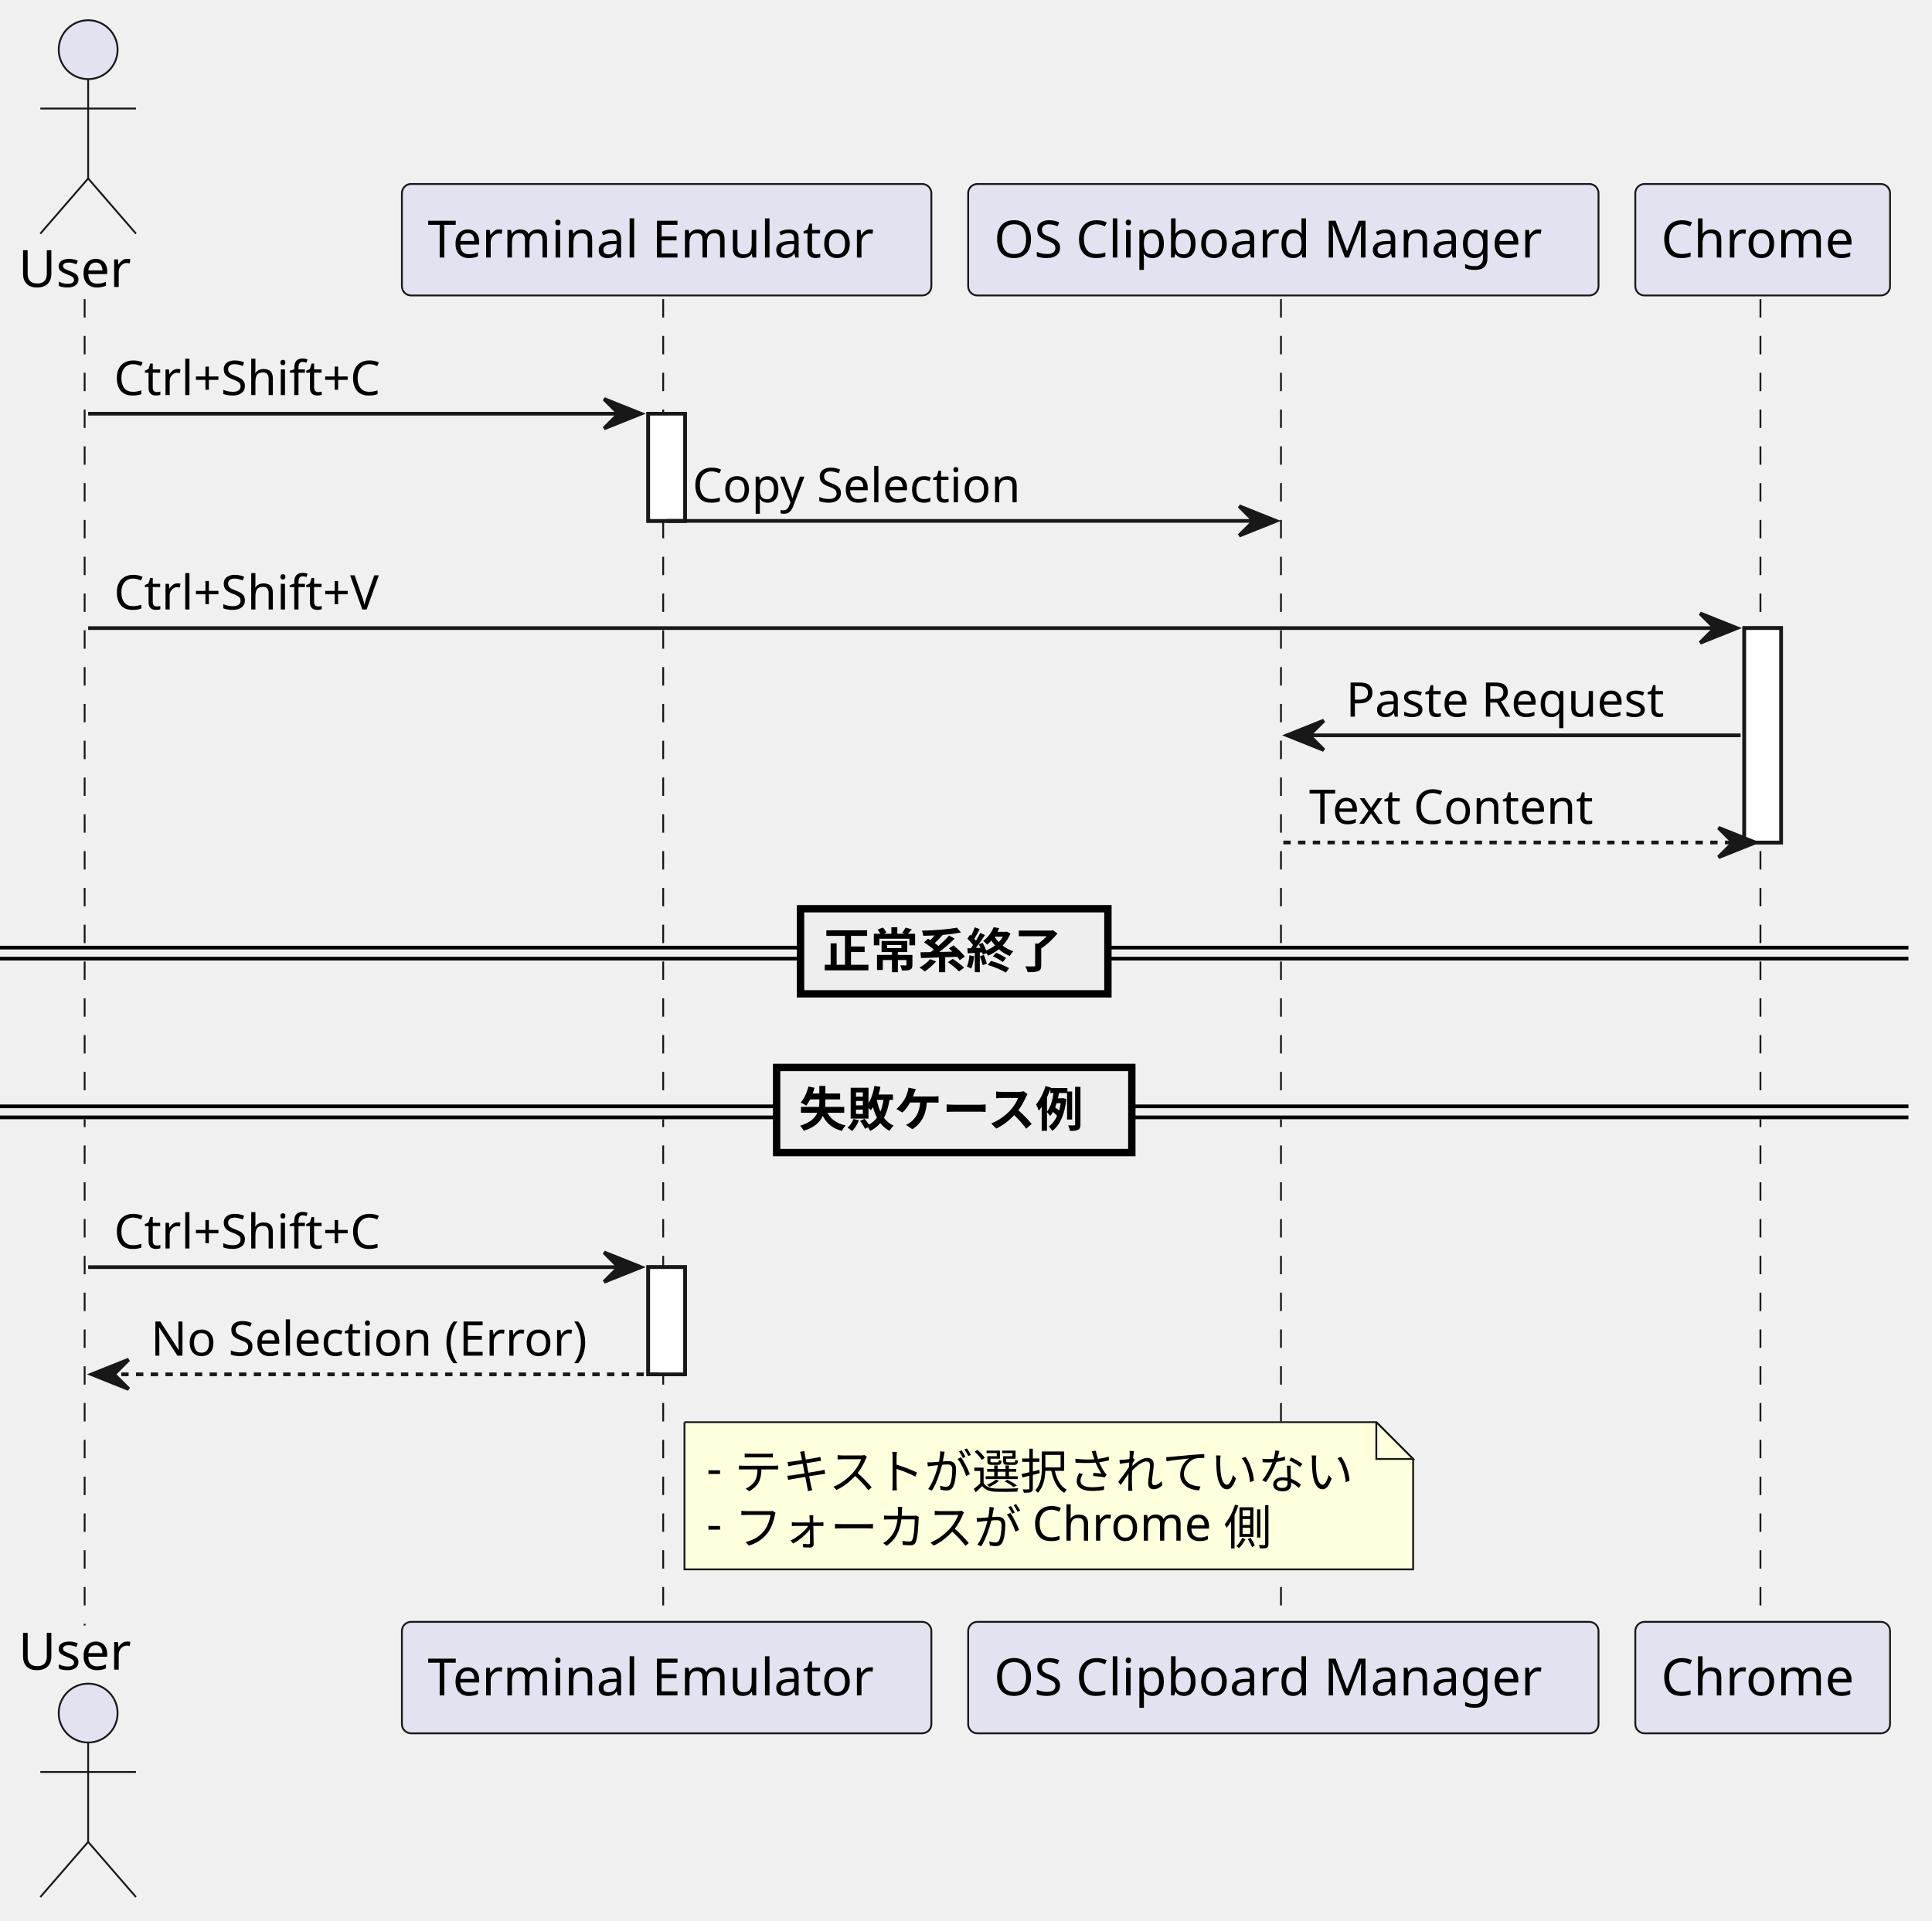
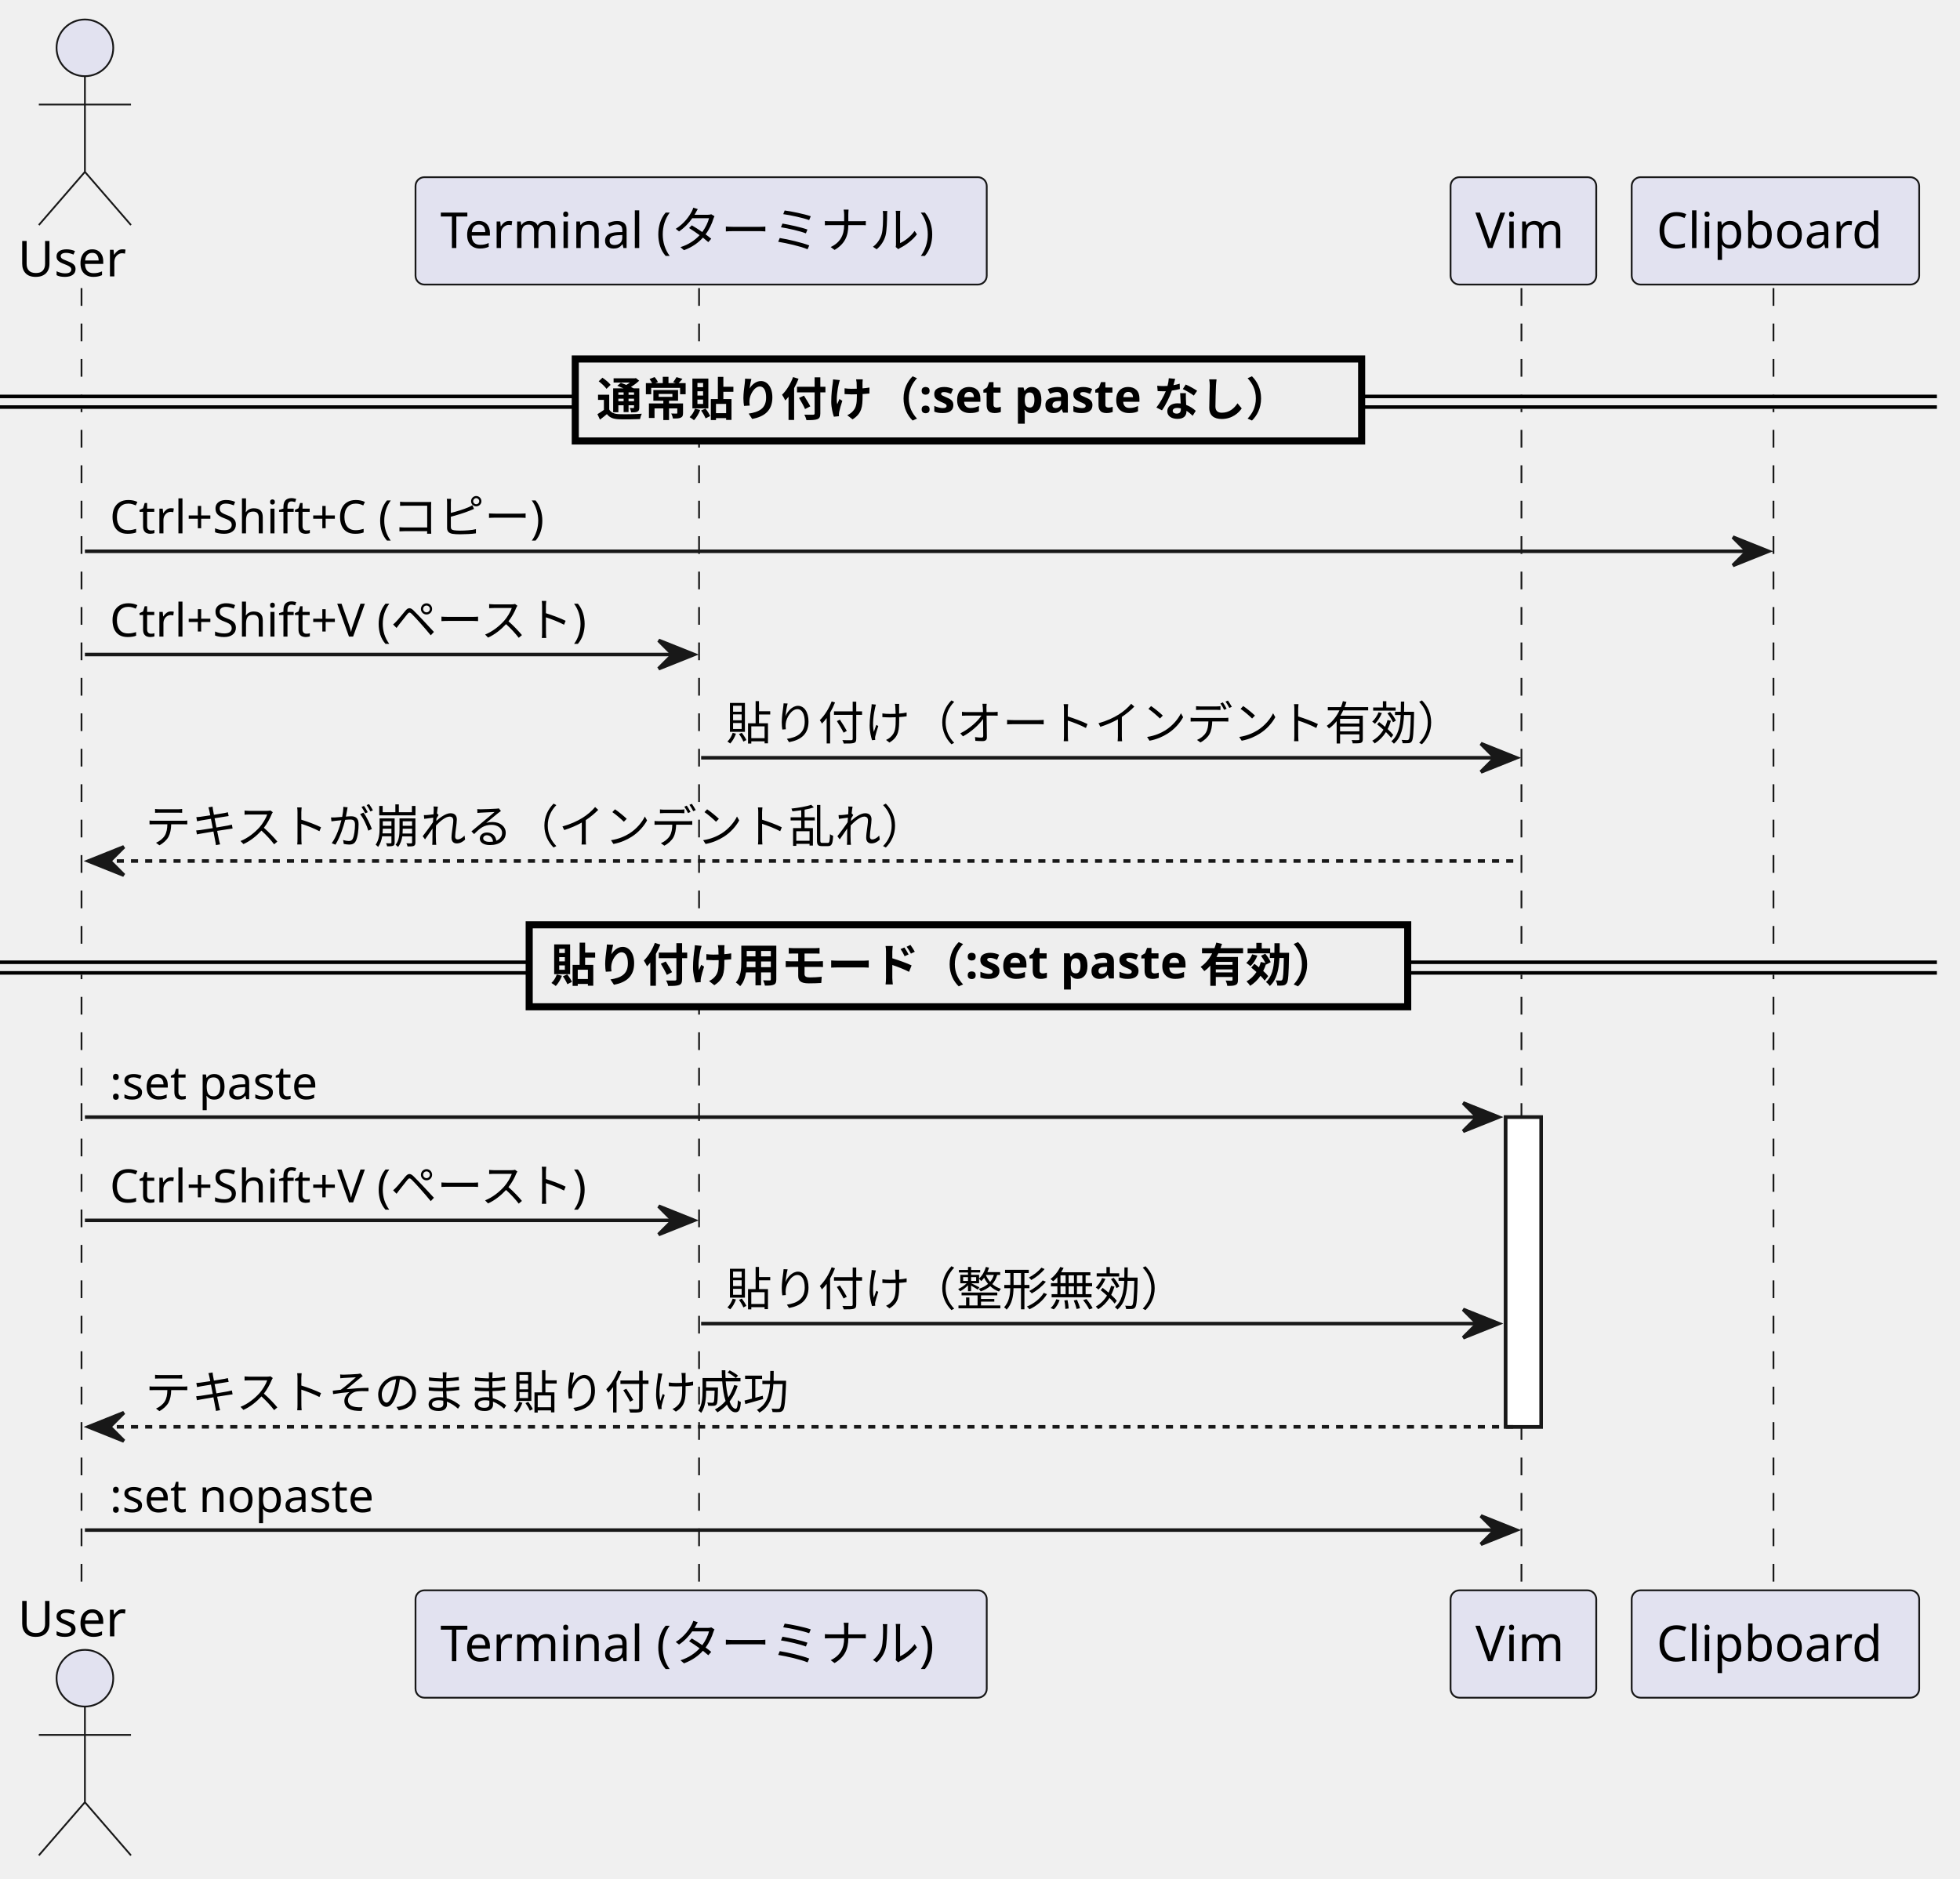
- <svg xmlns="http://www.w3.org/2000/svg" contentStyleType="text/css" data-diagram-type="SEQUENCE" height="522px" preserveAspectRatio="none" style="width:525px;height:522px;background:#FFFFFF;" version="1.1" viewBox="0 0 525 522" width="525px" zoomAndPan="magnify">
+ <svg xmlns="http://www.w3.org/2000/svg" contentStyleType="text/css" data-diagram-type="SEQUENCE" height="530px" preserveAspectRatio="none" style="width:553px;height:530px;background:#FFFFFF;" version="1.1" viewBox="0 0 553 530" width="553px" zoomAndPan="magnify">
  <defs />
  <g>
    <g>
-       <rect fill="#FFFFFF" height="29.133" style="stroke:#181818;stroke-width:1;" width="10" x="176.152" y="112.43" />
+       <rect fill="#FFFFFF" height="87.398" style="stroke:#181818;stroke-width:1;" width="10" x="424.817" y="315.227" />
    </g>
    <g>
-       <rect fill="#FFFFFF" height="29.133" style="stroke:#181818;stroke-width:1;" width="10" x="176.152" y="344.359" />
+       <rect fill="#000000" fill-opacity="0" height="368.461" width="8" x="19.955" y="81.297" />
+       <line style="stroke:#181818;stroke-width:0.5;stroke-dasharray:5.0,5.0;" x1="23" x2="23" y1="81.297" y2="449.758" />
    </g>
    <g>
-       <rect fill="#FFFFFF" height="58.266" style="stroke:#181818;stroke-width:1;" width="10" x="473.989" y="170.695" />
+       <rect fill="#000000" fill-opacity="0" height="368.461" width="8" x="193.817" y="81.297" />
+       <line style="stroke:#181818;stroke-width:0.5;stroke-dasharray:5.0,5.0;" x1="197.235" x2="197.235" y1="81.297" y2="449.758" />
    </g>
    <g>
-       <rect fill="#000000" fill-opacity="0" height="360.461" width="8" x="19.955" y="81.297" />
-       <line style="stroke:#181818;stroke-width:0.5;stroke-dasharray:5.0,5.0;" x1="23" x2="23" y1="81.297" y2="441.758" />
+       <rect fill="#000000" fill-opacity="0" height="368.461" width="8" x="425.817" y="81.297" />
+       <line style="stroke:#181818;stroke-width:0.5;stroke-dasharray:5.0,5.0;" x1="429.265" x2="429.265" y1="81.297" y2="449.758" />
    </g>
    <g>
-       <rect fill="#000000" fill-opacity="0" height="360.461" width="8" x="177.152" y="81.297" />
-       <line style="stroke:#181818;stroke-width:0.5;stroke-dasharray:5.0,5.0;" x1="180.214" x2="180.214" y1="81.297" y2="441.758" />
-     </g>
-     <g>
-       <rect fill="#000000" fill-opacity="0" height="360.461" width="8" x="344.734" y="81.297" />
-       <line style="stroke:#181818;stroke-width:0.5;stroke-dasharray:5.0,5.0;" x1="348.09" x2="348.09" y1="81.297" y2="441.758" />
-     </g>
-     <g>
-       <rect fill="#000000" fill-opacity="0" height="360.461" width="8" x="474.989" y="81.297" />
-       <line style="stroke:#181818;stroke-width:0.5;stroke-dasharray:5.0,5.0;" x1="478.378" x2="478.378" y1="81.297" y2="441.758" />
+       <rect fill="#000000" fill-opacity="0" height="368.461" width="8" x="496.927" y="81.297" />
+       <line style="stroke:#181818;stroke-width:0.5;stroke-dasharray:5.0,5.0;" x1="500.369" x2="500.369" y1="81.297" y2="449.758" />
    </g>
    <g class="participant participant-head" data-participant="User">
      <text fill="#000000" font-family="sans-serif" font-size="14" lengthAdjust="spacing" textLength="31.91" x="5" y="77.995">User</text>
      <ellipse cx="23.955" cy="13.5" fill="#E2E2F0" rx="8" ry="8" style="stroke:#181818;stroke-width:0.5;" />
      <path d="M23.955,21.5 L23.955,48.5 M10.955,29.5 L36.955,29.5 M23.955,48.5 L10.955,63.5 M23.955,48.5 L36.955,63.5" fill="none" style="stroke:#181818;stroke-width:0.5;" />
    </g>
    <g class="participant participant-tail" data-participant="User">
-       <text fill="#000000" font-family="sans-serif" font-size="14" lengthAdjust="spacing" textLength="31.91" x="5" y="453.753">User</text>
-       <ellipse cx="23.955" cy="465.555" fill="#E2E2F0" rx="8" ry="8" style="stroke:#181818;stroke-width:0.5;" />
-       <path d="M23.955,473.555 L23.955,500.555 M10.955,481.555 L36.955,481.555 M23.955,500.555 L10.955,515.555 M23.955,500.555 L36.955,515.555" fill="none" style="stroke:#181818;stroke-width:0.5;" />
+       <text fill="#000000" font-family="sans-serif" font-size="14" lengthAdjust="spacing" textLength="31.91" x="5" y="461.753">User</text>
+       <ellipse cx="23.955" cy="473.555" fill="#E2E2F0" rx="8" ry="8" style="stroke:#181818;stroke-width:0.5;" />
+       <path d="M23.955,481.555 L23.955,508.555 M10.955,489.555 L36.955,489.555 M23.955,508.555 L10.955,523.555 M23.955,508.555 L36.955,523.555" fill="none" style="stroke:#181818;stroke-width:0.5;" />
    </g>
    <g class="participant participant-head" data-participant="Terminal">
-       <rect fill="#E2E2F0" height="30.297" rx="2.5" ry="2.5" style="stroke:#181818;stroke-width:0.5;" width="143.876" x="109.214" y="50" />
-       <text fill="#000000" font-family="sans-serif" font-size="14" lengthAdjust="spacing" textLength="129.876" x="116.214" y="69.995">Terminal Emulator</text>
+       <rect fill="#E2E2F0" height="30.297" rx="2.5" ry="2.5" style="stroke:#181818;stroke-width:0.5;" width="161.164" x="117.235" y="50" />
+       <text fill="#000000" font-family="sans-serif" font-size="14" lengthAdjust="spacing" textLength="147.164" x="124.235" y="69.995">Terminal (ターミナル)</text>
    </g>
    <g class="participant participant-tail" data-participant="Terminal">
-       <rect fill="#E2E2F0" height="30.297" rx="2.5" ry="2.5" style="stroke:#181818;stroke-width:0.5;" width="143.876" x="109.214" y="440.758" />
-       <text fill="#000000" font-family="sans-serif" font-size="14" lengthAdjust="spacing" textLength="129.876" x="116.214" y="460.753">Terminal Emulator</text>
+       <rect fill="#E2E2F0" height="30.297" rx="2.5" ry="2.5" style="stroke:#181818;stroke-width:0.5;" width="161.164" x="117.235" y="448.758" />
+       <text fill="#000000" font-family="sans-serif" font-size="14" lengthAdjust="spacing" textLength="147.164" x="124.235" y="468.753">Terminal (ターミナル)</text>
+     </g>
+     <g class="participant participant-head" data-participant="Vim">
+       <rect fill="#E2E2F0" height="30.297" rx="2.5" ry="2.5" style="stroke:#181818;stroke-width:0.5;" width="41.105" x="409.265" y="50" />
+       <text fill="#000000" font-family="sans-serif" font-size="14" lengthAdjust="spacing" textLength="27.105" x="416.265" y="69.995">Vim</text>
+     </g>
+     <g class="participant participant-tail" data-participant="Vim">
+       <rect fill="#E2E2F0" height="30.297" rx="2.5" ry="2.5" style="stroke:#181818;stroke-width:0.5;" width="41.105" x="409.265" y="448.758" />
+       <text fill="#000000" font-family="sans-serif" font-size="14" lengthAdjust="spacing" textLength="27.105" x="416.265" y="468.753">Vim</text>
    </g>
    <g class="participant participant-head" data-participant="Clipboard">
-       <rect fill="#E2E2F0" height="30.297" rx="2.5" ry="2.5" style="stroke:#181818;stroke-width:0.5;" width="171.288" x="263.09" y="50" />
-       <text fill="#000000" font-family="sans-serif" font-size="14" lengthAdjust="spacing" textLength="157.288" x="270.09" y="69.995">OS Clipboard Manager</text>
+       <rect fill="#E2E2F0" height="30.297" rx="2.5" ry="2.5" style="stroke:#181818;stroke-width:0.5;" width="81.115" x="460.369" y="50" />
+       <text fill="#000000" font-family="sans-serif" font-size="14" lengthAdjust="spacing" textLength="67.115" x="467.369" y="69.995">Clipboard</text>
    </g>
    <g class="participant participant-tail" data-participant="Clipboard">
-       <rect fill="#E2E2F0" height="30.297" rx="2.5" ry="2.5" style="stroke:#181818;stroke-width:0.5;" width="171.288" x="263.09" y="440.758" />
-       <text fill="#000000" font-family="sans-serif" font-size="14" lengthAdjust="spacing" textLength="157.288" x="270.09" y="460.753">OS Clipboard Manager</text>
-     </g>
-     <g class="participant participant-head" data-participant="Chrome">
-       <rect fill="#E2E2F0" height="30.297" rx="2.5" ry="2.5" style="stroke:#181818;stroke-width:0.5;" width="69.221" x="444.378" y="50" />
-       <text fill="#000000" font-family="sans-serif" font-size="14" lengthAdjust="spacing" textLength="55.221" x="451.378" y="69.995">Chrome</text>
-     </g>
-     <g class="participant participant-tail" data-participant="Chrome">
-       <rect fill="#E2E2F0" height="30.297" rx="2.5" ry="2.5" style="stroke:#181818;stroke-width:0.5;" width="69.221" x="444.378" y="440.758" />
-       <text fill="#000000" font-family="sans-serif" font-size="14" lengthAdjust="spacing" textLength="55.221" x="451.378" y="460.753">Chrome</text>
+       <rect fill="#E2E2F0" height="30.297" rx="2.5" ry="2.5" style="stroke:#181818;stroke-width:0.5;" width="81.115" x="460.369" y="448.758" />
+       <text fill="#000000" font-family="sans-serif" font-size="14" lengthAdjust="spacing" textLength="67.115" x="467.369" y="468.753">Clipboard</text>
    </g>
    <g>
-       <rect fill="#FFFFFF" height="29.133" style="stroke:#181818;stroke-width:1;" width="10" x="176.152" y="112.43" />
+       <rect fill="#FFFFFF" height="87.398" style="stroke:#181818;stroke-width:1;" width="10" x="424.817" y="315.227" />
    </g>
-     <g>
-       <rect fill="#FFFFFF" height="29.133" style="stroke:#181818;stroke-width:1;" width="10" x="176.152" y="344.359" />
-     </g>
-     <g>
-       <rect fill="#FFFFFF" height="58.266" style="stroke:#181818;stroke-width:1;" width="10" x="473.989" y="170.695" />
+     <rect fill="#EEEEEE" height="3" style="stroke:#EEEEEE;stroke-width:1;" width="546.485" x="0" y="111.863" />
+     <line style="stroke:#000000;stroke-width:1;" x1="0" x2="546.485" y1="111.863" y2="111.863" />
+     <line style="stroke:#000000;stroke-width:1;" x1="0" x2="546.485" y1="114.863" y2="114.863" />
+     <rect fill="#EEEEEE" height="23.133" style="stroke:#000000;stroke-width:2;" width="221.867" x="162.309" y="101.297" />
+     <text fill="#000000" font-family="sans-serif" font-size="13" font-weight="bold" lengthAdjust="spacing" textLength="207.867" x="168.309" y="117.364">通常貼り付け（:set paste なし）</text>
+     <g class="message" data-participant-1="User" data-participant-2="Clipboard">
+       <polygon fill="#181818" points="488.927,151.562,498.927,155.562,488.927,159.562,492.927,155.562" style="stroke:#181818;stroke-width:1;" />
+       <line style="stroke:#181818;stroke-width:1;" x1="23.955" x2="494.927" y1="155.562" y2="155.562" />
+       <text fill="#000000" font-family="sans-serif" font-size="13" lengthAdjust="spacing" textLength="137.046" x="30.955" y="150.497">Ctrl+Shift+C (コピー)</text>
    </g>
    <g class="message" data-participant-1="User" data-participant-2="Terminal">
-       <polygon fill="#181818" points="164.152,108.43,174.152,112.43,164.152,116.43,168.152,112.43" style="stroke:#181818;stroke-width:1;" />
-       <line style="stroke:#181818;stroke-width:1;" x1="23.955" x2="170.152" y1="112.43" y2="112.43" />
-       <text fill="#000000" font-family="sans-serif" font-size="13" lengthAdjust="spacing" textLength="83.77" x="30.955" y="107.364">Ctrl+Shift+C</text>
+       <polygon fill="#181818" points="185.817,180.695,195.817,184.695,185.817,188.695,189.817,184.695" style="stroke:#181818;stroke-width:1;" />
+       <line style="stroke:#181818;stroke-width:1;" x1="23.955" x2="191.817" y1="184.695" y2="184.695" />
+       <text fill="#000000" font-family="sans-serif" font-size="13" lengthAdjust="spacing" textLength="149.862" x="30.955" y="179.629">Ctrl+Shift+V (ペースト)</text>
    </g>
-     <g class="message" data-participant-1="Terminal" data-participant-2="Clipboard">
-       <polygon fill="#181818" points="336.734,137.562,346.734,141.562,336.734,145.562,340.734,141.562" style="stroke:#181818;stroke-width:1;" />
-       <line style="stroke:#181818;stroke-width:1;" x1="181.152" x2="342.734" y1="141.562" y2="141.562" />
-       <text fill="#000000" font-family="sans-serif" font-size="13" lengthAdjust="spacing" textLength="97.018" x="188.152" y="136.497">Copy Selection</text>
+     <g class="message" data-participant-1="Terminal" data-participant-2="Vim">
+       <polygon fill="#181818" points="417.817,209.828,427.817,213.828,417.817,217.828,421.817,213.828" style="stroke:#181818;stroke-width:1;" />
+       <line style="stroke:#181818;stroke-width:1;" x1="197.817" x2="423.817" y1="213.828" y2="213.828" />
+       <text fill="#000000" font-family="sans-serif" font-size="13" lengthAdjust="spacing" textLength="208" x="204.817" y="208.762">貼り付け（オートインデント有効）</text>
    </g>
-     <g class="message" data-participant-1="User" data-participant-2="Chrome">
-       <polygon fill="#181818" points="461.989,166.695,471.989,170.695,461.989,174.695,465.989,170.695" style="stroke:#181818;stroke-width:1;" />
-       <line style="stroke:#181818;stroke-width:1;" x1="23.955" x2="467.989" y1="170.695" y2="170.695" />
-       <text fill="#000000" font-family="sans-serif" font-size="13" lengthAdjust="spacing" textLength="83.586" x="30.955" y="165.629">Ctrl+Shift+V</text>
+     <g class="message" data-participant-1="Vim" data-participant-2="User">
+       <polygon fill="#181818" points="34.955,238.961,24.955,242.961,34.955,246.961,30.955,242.961" style="stroke:#181818;stroke-width:1;" />
+       <line style="stroke:#181818;stroke-width:1;stroke-dasharray:2.0,2.0;" x1="28.955" x2="428.817" y1="242.961" y2="242.961" />
+       <text fill="#000000" font-family="sans-serif" font-size="13" lengthAdjust="spacing" textLength="221" x="40.955" y="237.895">テキストが崩れる（インデント乱れ）</text>
    </g>
-     <g class="message" data-participant-1="Chrome" data-participant-2="Clipboard">
-       <polygon fill="#181818" points="359.734,195.828,349.734,199.828,359.734,203.828,355.734,199.828" style="stroke:#181818;stroke-width:1;" />
-       <line style="stroke:#181818;stroke-width:1;" x1="353.734" x2="472.989" y1="199.828" y2="199.828" />
-       <text fill="#000000" font-family="sans-serif" font-size="13" lengthAdjust="spacing" textLength="93.196" x="365.734" y="194.762">Paste Request</text>
+     <rect fill="#EEEEEE" height="3" style="stroke:#EEEEEE;stroke-width:1;" width="546.485" x="0" y="271.527" />
+     <line style="stroke:#000000;stroke-width:1;" x1="0" x2="546.485" y1="271.527" y2="271.527" />
+     <line style="stroke:#000000;stroke-width:1;" x1="0" x2="546.485" y1="274.527" y2="274.527" />
+     <rect fill="#EEEEEE" height="23.133" style="stroke:#000000;stroke-width:2;" width="247.867" x="149.309" y="260.961" />
+     <text fill="#000000" font-family="sans-serif" font-size="13" font-weight="bold" lengthAdjust="spacing" textLength="233.867" x="155.309" y="277.028">貼り付け用モード（:set paste 有効）</text>
+     <g class="message" data-participant-1="User" data-participant-2="Vim">
+       <polygon fill="#181818" points="412.817,311.227,422.817,315.227,412.817,319.227,416.817,315.227" style="stroke:#181818;stroke-width:1;" />
+       <line style="stroke:#181818;stroke-width:1;" x1="23.955" x2="418.817" y1="315.227" y2="315.227" />
+       <text fill="#000000" font-family="sans-serif" font-size="13" lengthAdjust="spacing" textLength="64.467" x="30.955" y="310.161">:set paste</text>
    </g>
-     <g class="message" data-participant-1="Clipboard" data-participant-2="Chrome">
-       <polygon fill="#181818" points="466.989,224.961,476.989,228.961,466.989,232.961,470.989,228.961" style="stroke:#181818;stroke-width:1;" />
-       <line style="stroke:#181818;stroke-width:1;stroke-dasharray:2.0,2.0;" x1="348.734" x2="472.989" y1="228.961" y2="228.961" />
-       <text fill="#000000" font-family="sans-serif" font-size="13" lengthAdjust="spacing" textLength="84.564" x="355.734" y="223.895">Text Content</text>
+     <g class="message" data-participant-1="User" data-participant-2="Terminal">
+       <polygon fill="#181818" points="185.817,340.359,195.817,344.359,185.817,348.359,189.817,344.359" style="stroke:#181818;stroke-width:1;" />
+       <line style="stroke:#181818;stroke-width:1;" x1="23.955" x2="191.817" y1="344.359" y2="344.359" />
+       <text fill="#000000" font-family="sans-serif" font-size="13" lengthAdjust="spacing" textLength="149.862" x="30.955" y="339.293">Ctrl+Shift+V (ペースト)</text>
    </g>
-     <rect fill="#EEEEEE" height="3" style="stroke:#EEEEEE;stroke-width:1;" width="518.599" x="0" y="257.527" />
-     <line style="stroke:#000000;stroke-width:1;" x1="0" x2="518.599" y1="257.527" y2="257.527" />
-     <line style="stroke:#000000;stroke-width:1;" x1="0" x2="518.599" y1="260.527" y2="260.527" />
-     <rect fill="#EEEEEE" height="23.133" style="stroke:#000000;stroke-width:2;" width="83.526" x="217.537" y="246.961" />
-     <text fill="#000000" font-family="sans-serif" font-size="13" font-weight="bold" lengthAdjust="spacing" textLength="65" x="223.537" y="263.028">正常系終了</text>
-     <rect fill="#EEEEEE" height="3" style="stroke:#EEEEEE;stroke-width:1;" width="518.599" x="0" y="300.66" />
-     <line style="stroke:#000000;stroke-width:1;" x1="0" x2="518.599" y1="300.66" y2="300.66" />
-     <line style="stroke:#000000;stroke-width:1;" x1="0" x2="518.599" y1="303.66" y2="303.66" />
-     <rect fill="#EEEEEE" height="23.133" style="stroke:#000000;stroke-width:2;" width="96.526" x="211.037" y="290.094" />
-     <text fill="#000000" font-family="sans-serif" font-size="13" font-weight="bold" lengthAdjust="spacing" textLength="78" x="217.037" y="306.161">失敗ケース例</text>
-     <g class="message" data-participant-1="User" data-participant-2="Terminal">
-       <polygon fill="#181818" points="164.152,340.359,174.152,344.359,164.152,348.359,168.152,344.359" style="stroke:#181818;stroke-width:1;" />
-       <line style="stroke:#181818;stroke-width:1;" x1="23.955" x2="170.152" y1="344.359" y2="344.359" />
-       <text fill="#000000" font-family="sans-serif" font-size="13" lengthAdjust="spacing" textLength="83.77" x="30.955" y="339.293">Ctrl+Shift+C</text>
+     <g class="message" data-participant-1="Terminal" data-participant-2="Vim">
+       <polygon fill="#181818" points="412.817,369.492,422.817,373.492,412.817,377.492,416.817,373.492" style="stroke:#181818;stroke-width:1;" />
+       <line style="stroke:#181818;stroke-width:1;" x1="197.817" x2="418.817" y1="373.492" y2="373.492" />
+       <text fill="#000000" font-family="sans-serif" font-size="13" lengthAdjust="spacing" textLength="130" x="204.817" y="368.426">貼り付け（整形無効）</text>
    </g>
-     <g class="message" data-participant-1="Terminal" data-participant-2="User">
-       <polygon fill="#181818" points="34.955,369.492,24.955,373.492,34.955,377.492,30.955,373.492" style="stroke:#181818;stroke-width:1;" />
-       <line style="stroke:#181818;stroke-width:1;stroke-dasharray:2.0,2.0;" x1="28.955" x2="180.152" y1="373.492" y2="373.492" />
-       <text fill="#000000" font-family="sans-serif" font-size="13" lengthAdjust="spacing" textLength="128.197" x="40.955" y="368.426">No Selection (Error)</text>
+     <g class="message" data-participant-1="Vim" data-participant-2="User">
+       <polygon fill="#181818" points="34.955,398.625,24.955,402.625,34.955,406.625,30.955,402.625" style="stroke:#181818;stroke-width:1;" />
+       <line style="stroke:#181818;stroke-width:1;stroke-dasharray:2.0,2.0;" x1="28.955" x2="428.817" y1="402.625" y2="402.625" />
+       <text fill="#000000" font-family="sans-serif" font-size="13" lengthAdjust="spacing" textLength="182" x="40.955" y="397.559">テキストそのまま貼り付け成功</text>
    </g>
-     <path d="M186,386.492 L186,426.492 L384,426.492 L384,396.492 L374,386.492 L186,386.492" fill="#FEFFDD" style="stroke:#181818;stroke-width:0.5;" />
-     <path d="M374,386.492 L374,396.492 L384,396.492 L374,386.492" fill="#FEFFDD" style="stroke:#181818;stroke-width:0.5;" />
-     <text fill="#000000" font-family="sans-serif" font-size="13" lengthAdjust="spacing" textLength="177.823" x="192" y="403.559">- テキストが選択されていない</text>
-     <text fill="#000000" font-family="sans-serif" font-size="13" lengthAdjust="spacing" textLength="159.364" x="192" y="418.692">- フォーカスが Chrome 側</text>
+     <g class="message" data-participant-1="User" data-participant-2="Vim">
+       <polygon fill="#181818" points="417.817,427.758,427.817,431.758,417.817,435.758,421.817,431.758" style="stroke:#181818;stroke-width:1;" />
+       <line style="stroke:#181818;stroke-width:1;" x1="23.955" x2="423.817" y1="431.758" y2="431.758" />
+       <text fill="#000000" font-family="sans-serif" font-size="13" lengthAdjust="spacing" textLength="80.66" x="30.955" y="426.692">:set nopaste</text>
+     </g>
  </g>
</svg>
